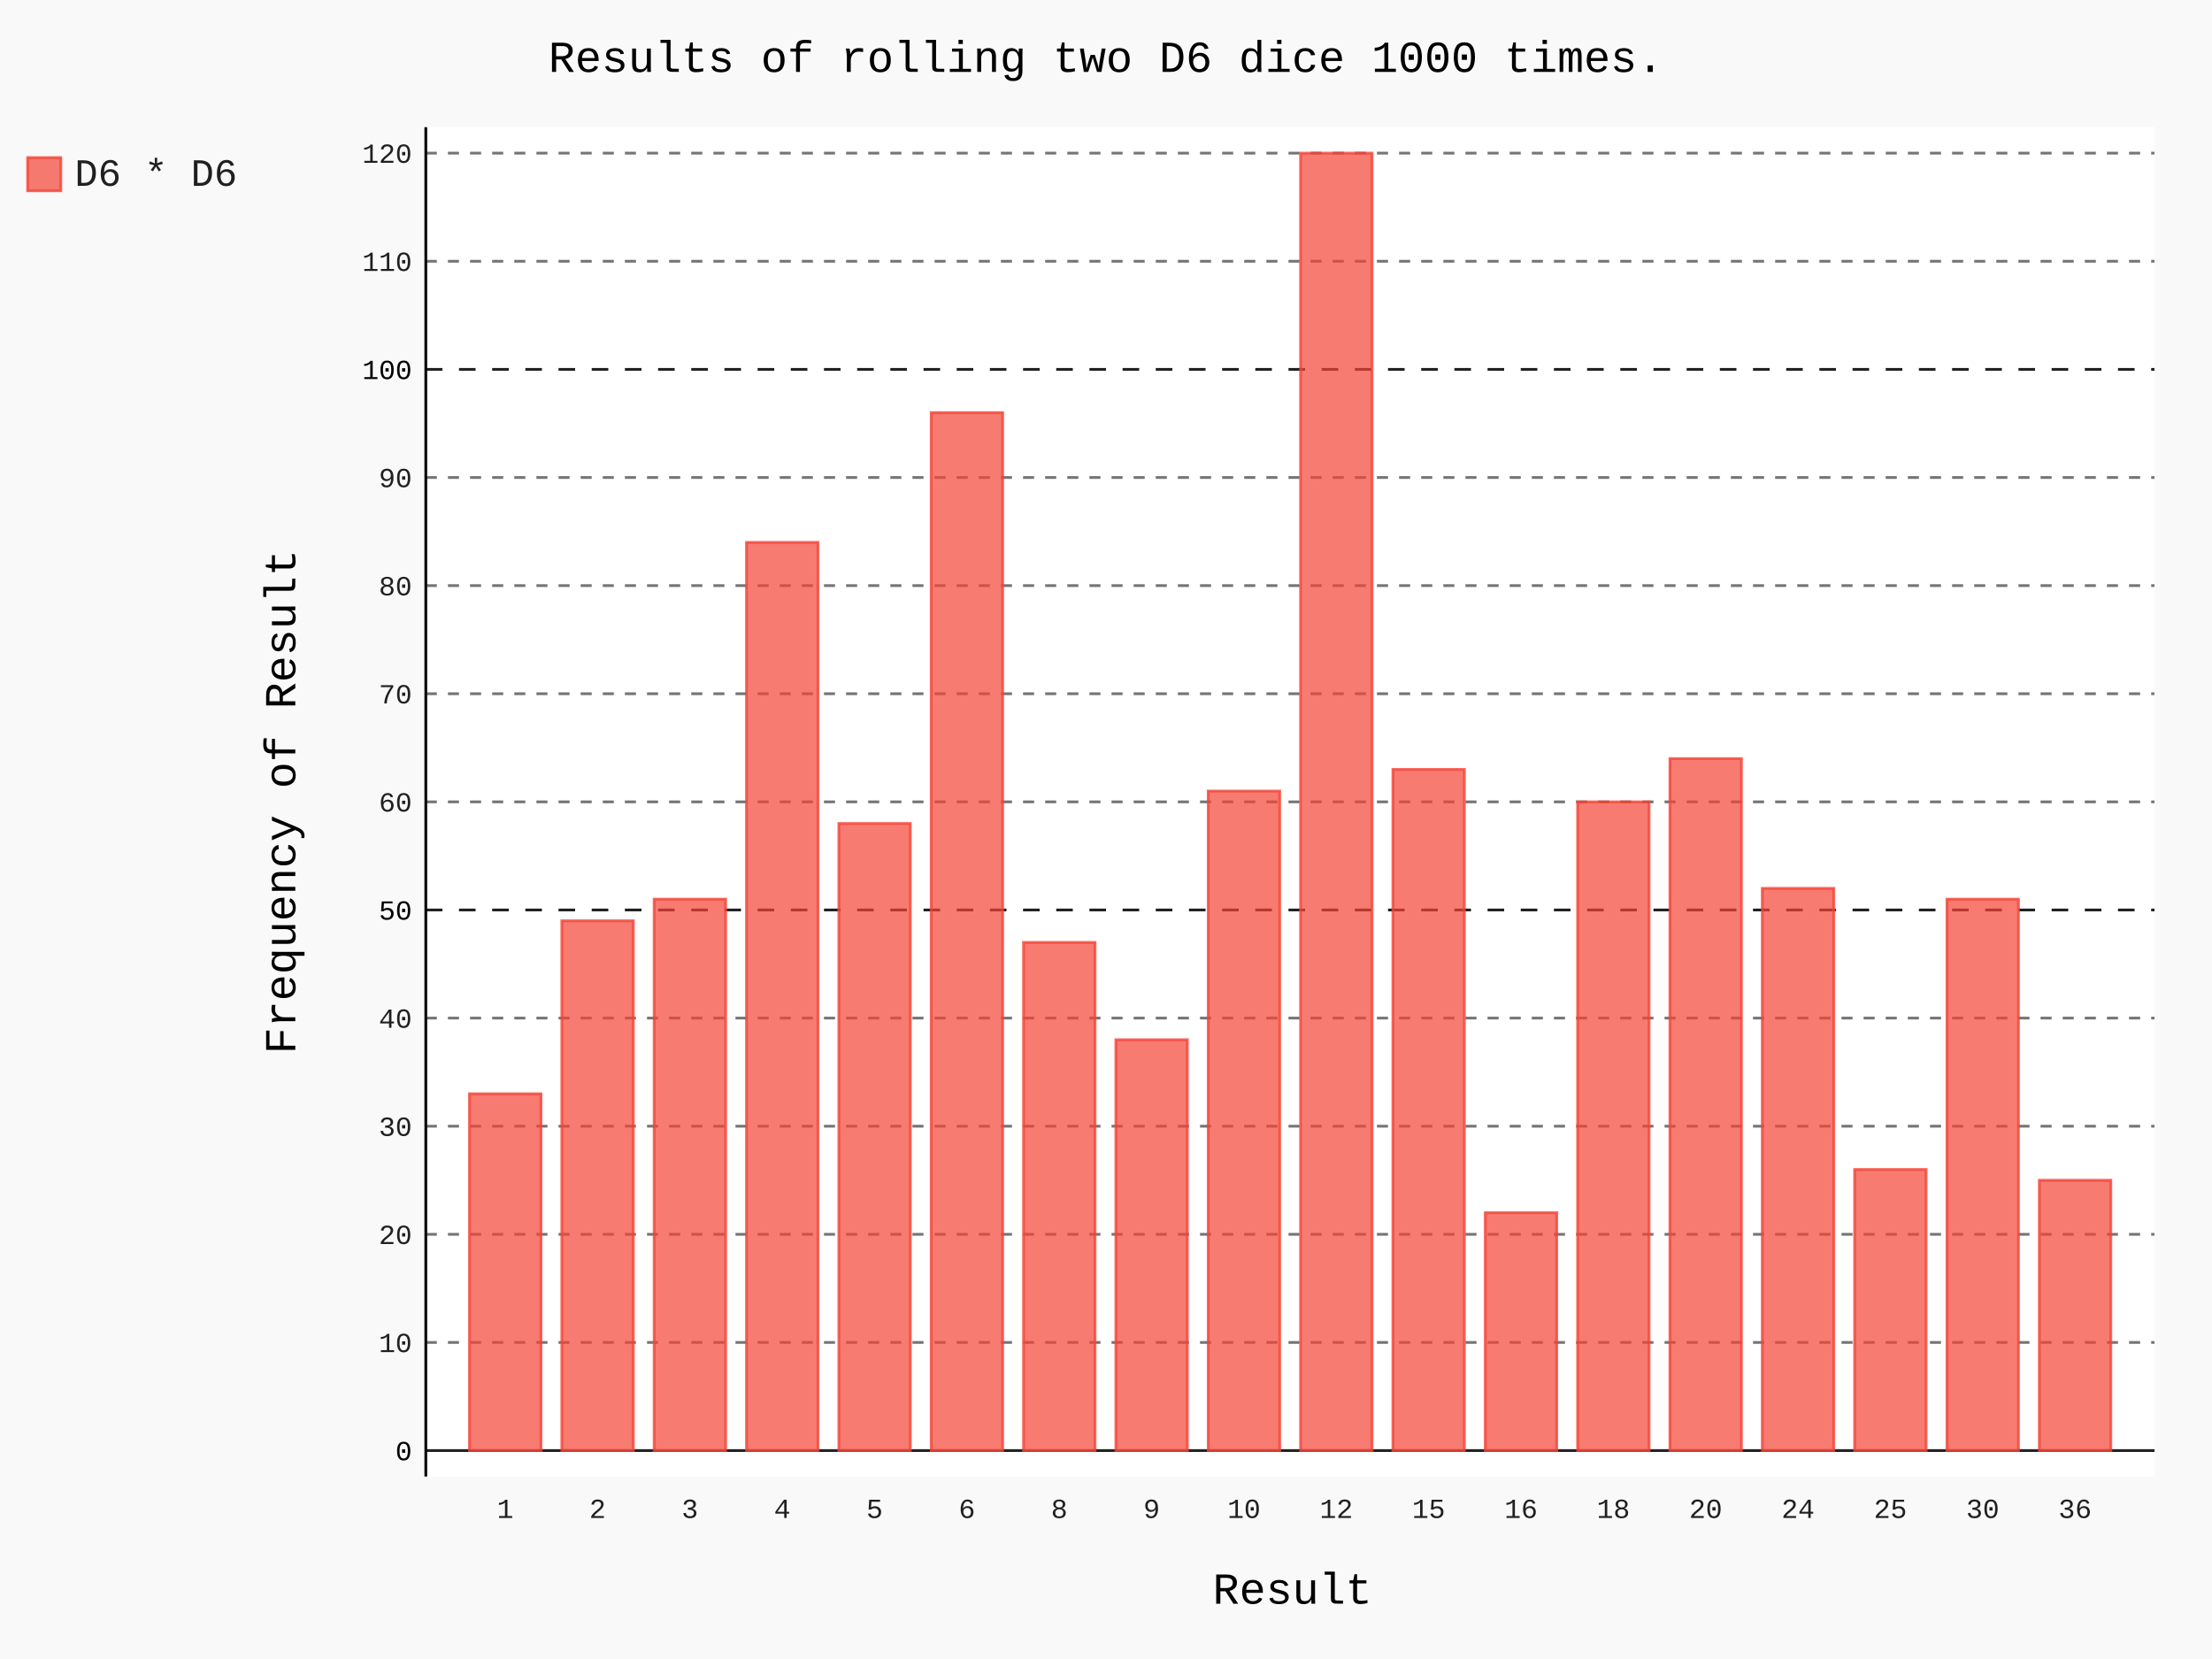
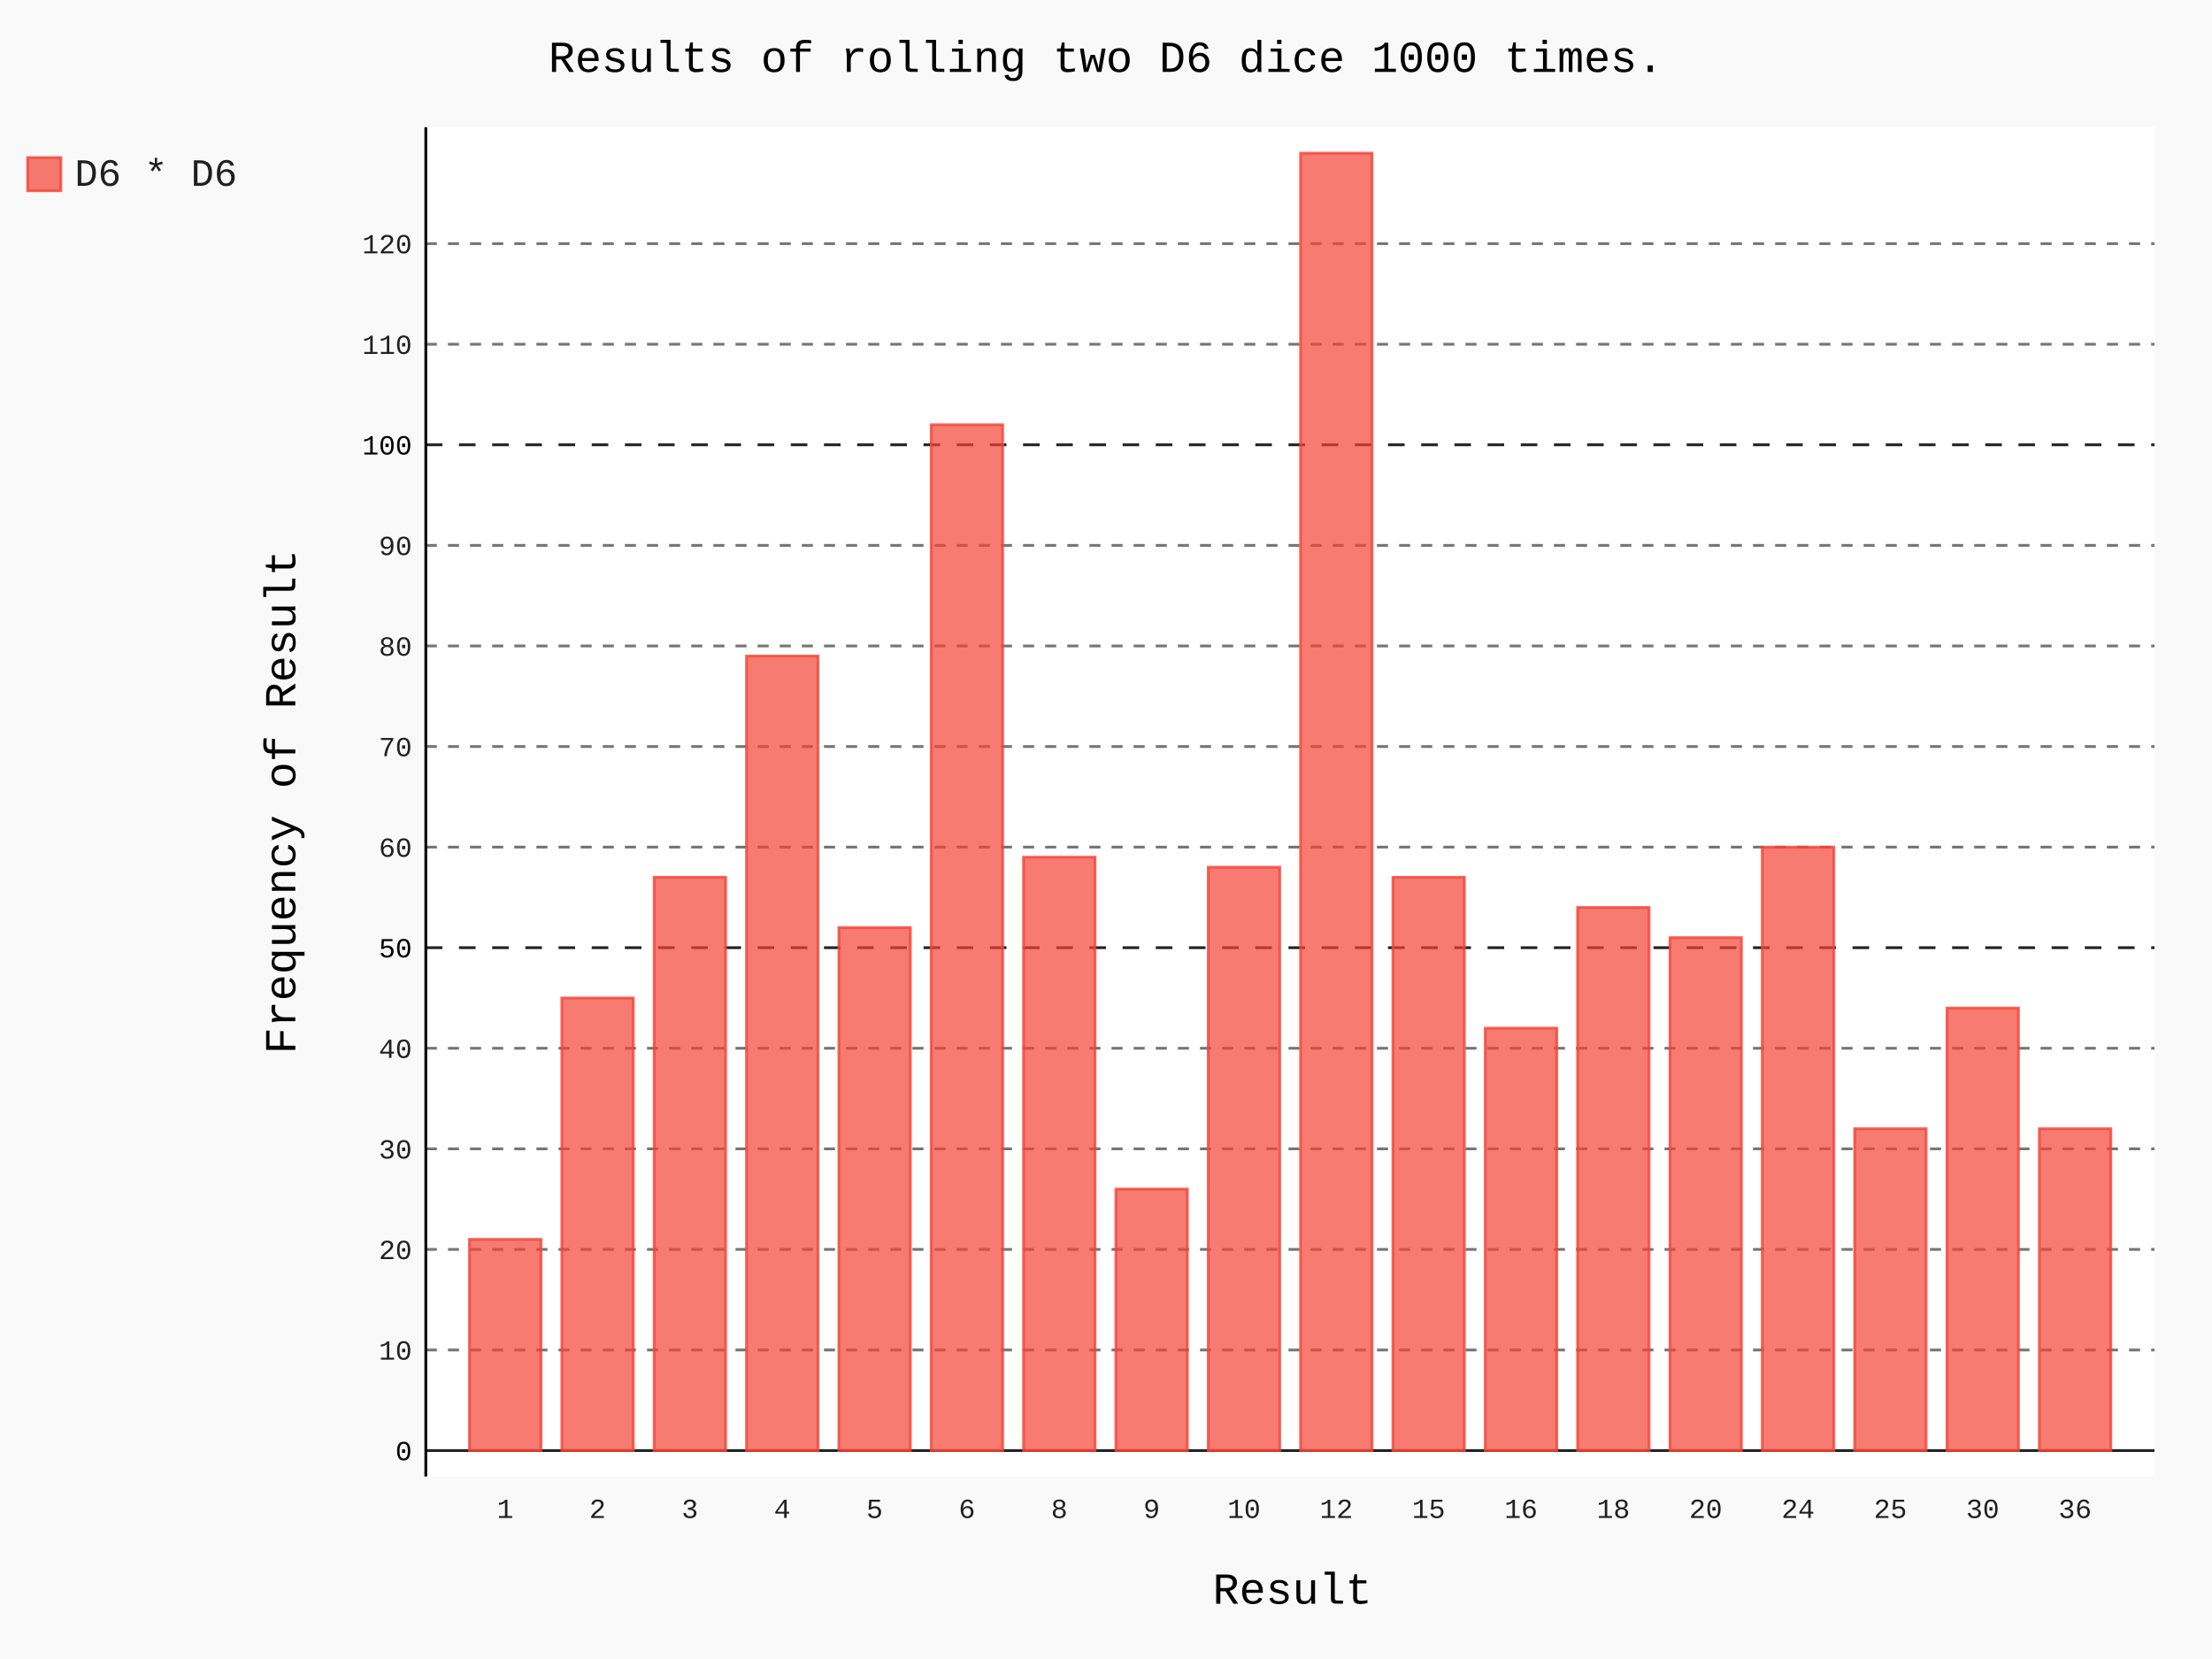
- <svg xmlns="http://www.w3.org/2000/svg" id="chart-d57dfdd0-cf84-4d4b-918c-a7904f6a35f4" class="pygal-chart" viewBox="0 0 800 600">
+ <svg xmlns="http://www.w3.org/2000/svg" id="chart-9143b720-de2f-4d08-8a06-2d2e84fb0183" class="pygal-chart" viewBox="0 0 800 600">
  <defs>
-     <style type="text/css">#chart-d57dfdd0-cf84-4d4b-918c-a7904f6a35f4{-webkit-user-select:none;-webkit-font-smoothing:antialiased;font-family:Consolas,"Liberation Mono",Menlo,Courier,monospace}#chart-d57dfdd0-cf84-4d4b-918c-a7904f6a35f4 .title{font-family:Consolas,"Liberation Mono",Menlo,Courier,monospace;font-size:16px}#chart-d57dfdd0-cf84-4d4b-918c-a7904f6a35f4 .legends .legend text{font-family:Consolas,"Liberation Mono",Menlo,Courier,monospace;font-size:14px}#chart-d57dfdd0-cf84-4d4b-918c-a7904f6a35f4 .axis text{font-family:Consolas,"Liberation Mono",Menlo,Courier,monospace;font-size:10px}#chart-d57dfdd0-cf84-4d4b-918c-a7904f6a35f4 .axis text.major{font-family:Consolas,"Liberation Mono",Menlo,Courier,monospace;font-size:10px}#chart-d57dfdd0-cf84-4d4b-918c-a7904f6a35f4 .text-overlay text.value{font-family:Consolas,"Liberation Mono",Menlo,Courier,monospace;font-size:16px}#chart-d57dfdd0-cf84-4d4b-918c-a7904f6a35f4 .text-overlay text.label{font-family:Consolas,"Liberation Mono",Menlo,Courier,monospace;font-size:10px}#chart-d57dfdd0-cf84-4d4b-918c-a7904f6a35f4 .tooltip{font-family:Consolas,"Liberation Mono",Menlo,Courier,monospace;font-size:14px}#chart-d57dfdd0-cf84-4d4b-918c-a7904f6a35f4 text.no_data{font-family:Consolas,"Liberation Mono",Menlo,Courier,monospace;font-size:64px}
- #chart-d57dfdd0-cf84-4d4b-918c-a7904f6a35f4{background-color:rgba(249,249,249,1)}#chart-d57dfdd0-cf84-4d4b-918c-a7904f6a35f4 path,#chart-d57dfdd0-cf84-4d4b-918c-a7904f6a35f4 line,#chart-d57dfdd0-cf84-4d4b-918c-a7904f6a35f4 rect,#chart-d57dfdd0-cf84-4d4b-918c-a7904f6a35f4 circle{-webkit-transition:150ms;-moz-transition:150ms;transition:150ms}#chart-d57dfdd0-cf84-4d4b-918c-a7904f6a35f4 .graph &gt; .background{fill:rgba(249,249,249,1)}#chart-d57dfdd0-cf84-4d4b-918c-a7904f6a35f4 .plot &gt; .background{fill:rgba(255,255,255,1)}#chart-d57dfdd0-cf84-4d4b-918c-a7904f6a35f4 .graph{fill:rgba(0,0,0,.87)}#chart-d57dfdd0-cf84-4d4b-918c-a7904f6a35f4 text.no_data{fill:rgba(0,0,0,1)}#chart-d57dfdd0-cf84-4d4b-918c-a7904f6a35f4 .title{fill:rgba(0,0,0,1)}#chart-d57dfdd0-cf84-4d4b-918c-a7904f6a35f4 .legends .legend text{fill:rgba(0,0,0,.87)}#chart-d57dfdd0-cf84-4d4b-918c-a7904f6a35f4 .legends .legend:hover text{fill:rgba(0,0,0,1)}#chart-d57dfdd0-cf84-4d4b-918c-a7904f6a35f4 .axis .line{stroke:rgba(0,0,0,1)}#chart-d57dfdd0-cf84-4d4b-918c-a7904f6a35f4 .axis .guide.line{stroke:rgba(0,0,0,.54)}#chart-d57dfdd0-cf84-4d4b-918c-a7904f6a35f4 .axis .major.line{stroke:rgba(0,0,0,.87)}#chart-d57dfdd0-cf84-4d4b-918c-a7904f6a35f4 .axis text.major{fill:rgba(0,0,0,1)}#chart-d57dfdd0-cf84-4d4b-918c-a7904f6a35f4 .axis.y .guides:hover .guide.line,#chart-d57dfdd0-cf84-4d4b-918c-a7904f6a35f4 .line-graph .axis.x .guides:hover .guide.line,#chart-d57dfdd0-cf84-4d4b-918c-a7904f6a35f4 .stackedline-graph .axis.x .guides:hover .guide.line,#chart-d57dfdd0-cf84-4d4b-918c-a7904f6a35f4 .xy-graph .axis.x .guides:hover .guide.line{stroke:rgba(0,0,0,1)}#chart-d57dfdd0-cf84-4d4b-918c-a7904f6a35f4 .axis .guides:hover text{fill:rgba(0,0,0,1)}#chart-d57dfdd0-cf84-4d4b-918c-a7904f6a35f4 .reactive{fill-opacity:.7;stroke-opacity:.8}#chart-d57dfdd0-cf84-4d4b-918c-a7904f6a35f4 .ci{stroke:rgba(0,0,0,.87)}#chart-d57dfdd0-cf84-4d4b-918c-a7904f6a35f4 .reactive.active,#chart-d57dfdd0-cf84-4d4b-918c-a7904f6a35f4 .active .reactive{fill-opacity:.8;stroke-opacity:.9;stroke-width:4}#chart-d57dfdd0-cf84-4d4b-918c-a7904f6a35f4 .ci .reactive.active{stroke-width:1.5}#chart-d57dfdd0-cf84-4d4b-918c-a7904f6a35f4 .series text{fill:rgba(0,0,0,1)}#chart-d57dfdd0-cf84-4d4b-918c-a7904f6a35f4 .tooltip rect{fill:rgba(255,255,255,1);stroke:rgba(0,0,0,1);-webkit-transition:opacity 150ms;-moz-transition:opacity 150ms;transition:opacity 150ms}#chart-d57dfdd0-cf84-4d4b-918c-a7904f6a35f4 .tooltip .label{fill:rgba(0,0,0,.87)}#chart-d57dfdd0-cf84-4d4b-918c-a7904f6a35f4 .tooltip .label{fill:rgba(0,0,0,.87)}#chart-d57dfdd0-cf84-4d4b-918c-a7904f6a35f4 .tooltip .legend{font-size:.8em;fill:rgba(0,0,0,.54)}#chart-d57dfdd0-cf84-4d4b-918c-a7904f6a35f4 .tooltip .x_label{font-size:.6em;fill:rgba(0,0,0,1)}#chart-d57dfdd0-cf84-4d4b-918c-a7904f6a35f4 .tooltip .xlink{font-size:.5em;text-decoration:underline}#chart-d57dfdd0-cf84-4d4b-918c-a7904f6a35f4 .tooltip .value{font-size:1.5em}#chart-d57dfdd0-cf84-4d4b-918c-a7904f6a35f4 .bound{font-size:.5em}#chart-d57dfdd0-cf84-4d4b-918c-a7904f6a35f4 .max-value{font-size:.75em;fill:rgba(0,0,0,.54)}#chart-d57dfdd0-cf84-4d4b-918c-a7904f6a35f4 .map-element{fill:rgba(255,255,255,1);stroke:rgba(0,0,0,.54) !important}#chart-d57dfdd0-cf84-4d4b-918c-a7904f6a35f4 .map-element .reactive{fill-opacity:inherit;stroke-opacity:inherit}#chart-d57dfdd0-cf84-4d4b-918c-a7904f6a35f4 .color-0,#chart-d57dfdd0-cf84-4d4b-918c-a7904f6a35f4 .color-0 a:visited{stroke:#F44336;fill:#F44336}#chart-d57dfdd0-cf84-4d4b-918c-a7904f6a35f4 .text-overlay .color-0 text{fill:black}
- #chart-d57dfdd0-cf84-4d4b-918c-a7904f6a35f4 text.no_data{text-anchor:middle}#chart-d57dfdd0-cf84-4d4b-918c-a7904f6a35f4 .guide.line{fill:none}#chart-d57dfdd0-cf84-4d4b-918c-a7904f6a35f4 .centered{text-anchor:middle}#chart-d57dfdd0-cf84-4d4b-918c-a7904f6a35f4 .title{text-anchor:middle}#chart-d57dfdd0-cf84-4d4b-918c-a7904f6a35f4 .legends .legend text{fill-opacity:1}#chart-d57dfdd0-cf84-4d4b-918c-a7904f6a35f4 .axis.x text{text-anchor:middle}#chart-d57dfdd0-cf84-4d4b-918c-a7904f6a35f4 .axis.x:not(.web) text[transform]{text-anchor:start}#chart-d57dfdd0-cf84-4d4b-918c-a7904f6a35f4 .axis.x:not(.web) text[transform].backwards{text-anchor:end}#chart-d57dfdd0-cf84-4d4b-918c-a7904f6a35f4 .axis.y text{text-anchor:end}#chart-d57dfdd0-cf84-4d4b-918c-a7904f6a35f4 .axis.y text[transform].backwards{text-anchor:start}#chart-d57dfdd0-cf84-4d4b-918c-a7904f6a35f4 .axis.y2 text{text-anchor:start}#chart-d57dfdd0-cf84-4d4b-918c-a7904f6a35f4 .axis.y2 text[transform].backwards{text-anchor:end}#chart-d57dfdd0-cf84-4d4b-918c-a7904f6a35f4 .axis .guide.line{stroke-dasharray:4,4}#chart-d57dfdd0-cf84-4d4b-918c-a7904f6a35f4 .axis .major.guide.line{stroke-dasharray:6,6}#chart-d57dfdd0-cf84-4d4b-918c-a7904f6a35f4 .horizontal .axis.y .guide.line,#chart-d57dfdd0-cf84-4d4b-918c-a7904f6a35f4 .horizontal .axis.y2 .guide.line,#chart-d57dfdd0-cf84-4d4b-918c-a7904f6a35f4 .vertical .axis.x .guide.line{opacity:0}#chart-d57dfdd0-cf84-4d4b-918c-a7904f6a35f4 .horizontal .axis.always_show .guide.line,#chart-d57dfdd0-cf84-4d4b-918c-a7904f6a35f4 .vertical .axis.always_show .guide.line{opacity:1 !important}#chart-d57dfdd0-cf84-4d4b-918c-a7904f6a35f4 .axis.y .guides:hover .guide.line,#chart-d57dfdd0-cf84-4d4b-918c-a7904f6a35f4 .axis.y2 .guides:hover .guide.line,#chart-d57dfdd0-cf84-4d4b-918c-a7904f6a35f4 .axis.x .guides:hover .guide.line{opacity:1}#chart-d57dfdd0-cf84-4d4b-918c-a7904f6a35f4 .axis .guides:hover text{opacity:1}#chart-d57dfdd0-cf84-4d4b-918c-a7904f6a35f4 .nofill{fill:none}#chart-d57dfdd0-cf84-4d4b-918c-a7904f6a35f4 .subtle-fill{fill-opacity:.2}#chart-d57dfdd0-cf84-4d4b-918c-a7904f6a35f4 .dot{stroke-width:1px;fill-opacity:1}#chart-d57dfdd0-cf84-4d4b-918c-a7904f6a35f4 .dot.active{stroke-width:5px}#chart-d57dfdd0-cf84-4d4b-918c-a7904f6a35f4 .dot.negative{fill:transparent}#chart-d57dfdd0-cf84-4d4b-918c-a7904f6a35f4 text,#chart-d57dfdd0-cf84-4d4b-918c-a7904f6a35f4 tspan{stroke:none !important}#chart-d57dfdd0-cf84-4d4b-918c-a7904f6a35f4 .series text.active{opacity:1}#chart-d57dfdd0-cf84-4d4b-918c-a7904f6a35f4 .tooltip rect{fill-opacity:.95;stroke-width:.5}#chart-d57dfdd0-cf84-4d4b-918c-a7904f6a35f4 .tooltip text{fill-opacity:1}#chart-d57dfdd0-cf84-4d4b-918c-a7904f6a35f4 .showable{visibility:hidden}#chart-d57dfdd0-cf84-4d4b-918c-a7904f6a35f4 .showable.shown{visibility:visible}#chart-d57dfdd0-cf84-4d4b-918c-a7904f6a35f4 .gauge-background{fill:rgba(229,229,229,1);stroke:none}#chart-d57dfdd0-cf84-4d4b-918c-a7904f6a35f4 .bg-lines{stroke:rgba(249,249,249,1);stroke-width:2px}</style>
+     <style type="text/css">#chart-9143b720-de2f-4d08-8a06-2d2e84fb0183{-webkit-user-select:none;-webkit-font-smoothing:antialiased;font-family:Consolas,"Liberation Mono",Menlo,Courier,monospace}#chart-9143b720-de2f-4d08-8a06-2d2e84fb0183 .title{font-family:Consolas,"Liberation Mono",Menlo,Courier,monospace;font-size:16px}#chart-9143b720-de2f-4d08-8a06-2d2e84fb0183 .legends .legend text{font-family:Consolas,"Liberation Mono",Menlo,Courier,monospace;font-size:14px}#chart-9143b720-de2f-4d08-8a06-2d2e84fb0183 .axis text{font-family:Consolas,"Liberation Mono",Menlo,Courier,monospace;font-size:10px}#chart-9143b720-de2f-4d08-8a06-2d2e84fb0183 .axis text.major{font-family:Consolas,"Liberation Mono",Menlo,Courier,monospace;font-size:10px}#chart-9143b720-de2f-4d08-8a06-2d2e84fb0183 .text-overlay text.value{font-family:Consolas,"Liberation Mono",Menlo,Courier,monospace;font-size:16px}#chart-9143b720-de2f-4d08-8a06-2d2e84fb0183 .text-overlay text.label{font-family:Consolas,"Liberation Mono",Menlo,Courier,monospace;font-size:10px}#chart-9143b720-de2f-4d08-8a06-2d2e84fb0183 .tooltip{font-family:Consolas,"Liberation Mono",Menlo,Courier,monospace;font-size:14px}#chart-9143b720-de2f-4d08-8a06-2d2e84fb0183 text.no_data{font-family:Consolas,"Liberation Mono",Menlo,Courier,monospace;font-size:64px}
+ #chart-9143b720-de2f-4d08-8a06-2d2e84fb0183{background-color:rgba(249,249,249,1)}#chart-9143b720-de2f-4d08-8a06-2d2e84fb0183 path,#chart-9143b720-de2f-4d08-8a06-2d2e84fb0183 line,#chart-9143b720-de2f-4d08-8a06-2d2e84fb0183 rect,#chart-9143b720-de2f-4d08-8a06-2d2e84fb0183 circle{-webkit-transition:150ms;-moz-transition:150ms;transition:150ms}#chart-9143b720-de2f-4d08-8a06-2d2e84fb0183 .graph &gt; .background{fill:rgba(249,249,249,1)}#chart-9143b720-de2f-4d08-8a06-2d2e84fb0183 .plot &gt; .background{fill:rgba(255,255,255,1)}#chart-9143b720-de2f-4d08-8a06-2d2e84fb0183 .graph{fill:rgba(0,0,0,.87)}#chart-9143b720-de2f-4d08-8a06-2d2e84fb0183 text.no_data{fill:rgba(0,0,0,1)}#chart-9143b720-de2f-4d08-8a06-2d2e84fb0183 .title{fill:rgba(0,0,0,1)}#chart-9143b720-de2f-4d08-8a06-2d2e84fb0183 .legends .legend text{fill:rgba(0,0,0,.87)}#chart-9143b720-de2f-4d08-8a06-2d2e84fb0183 .legends .legend:hover text{fill:rgba(0,0,0,1)}#chart-9143b720-de2f-4d08-8a06-2d2e84fb0183 .axis .line{stroke:rgba(0,0,0,1)}#chart-9143b720-de2f-4d08-8a06-2d2e84fb0183 .axis .guide.line{stroke:rgba(0,0,0,.54)}#chart-9143b720-de2f-4d08-8a06-2d2e84fb0183 .axis .major.line{stroke:rgba(0,0,0,.87)}#chart-9143b720-de2f-4d08-8a06-2d2e84fb0183 .axis text.major{fill:rgba(0,0,0,1)}#chart-9143b720-de2f-4d08-8a06-2d2e84fb0183 .axis.y .guides:hover .guide.line,#chart-9143b720-de2f-4d08-8a06-2d2e84fb0183 .line-graph .axis.x .guides:hover .guide.line,#chart-9143b720-de2f-4d08-8a06-2d2e84fb0183 .stackedline-graph .axis.x .guides:hover .guide.line,#chart-9143b720-de2f-4d08-8a06-2d2e84fb0183 .xy-graph .axis.x .guides:hover .guide.line{stroke:rgba(0,0,0,1)}#chart-9143b720-de2f-4d08-8a06-2d2e84fb0183 .axis .guides:hover text{fill:rgba(0,0,0,1)}#chart-9143b720-de2f-4d08-8a06-2d2e84fb0183 .reactive{fill-opacity:.7;stroke-opacity:.8}#chart-9143b720-de2f-4d08-8a06-2d2e84fb0183 .ci{stroke:rgba(0,0,0,.87)}#chart-9143b720-de2f-4d08-8a06-2d2e84fb0183 .reactive.active,#chart-9143b720-de2f-4d08-8a06-2d2e84fb0183 .active .reactive{fill-opacity:.8;stroke-opacity:.9;stroke-width:4}#chart-9143b720-de2f-4d08-8a06-2d2e84fb0183 .ci .reactive.active{stroke-width:1.5}#chart-9143b720-de2f-4d08-8a06-2d2e84fb0183 .series text{fill:rgba(0,0,0,1)}#chart-9143b720-de2f-4d08-8a06-2d2e84fb0183 .tooltip rect{fill:rgba(255,255,255,1);stroke:rgba(0,0,0,1);-webkit-transition:opacity 150ms;-moz-transition:opacity 150ms;transition:opacity 150ms}#chart-9143b720-de2f-4d08-8a06-2d2e84fb0183 .tooltip .label{fill:rgba(0,0,0,.87)}#chart-9143b720-de2f-4d08-8a06-2d2e84fb0183 .tooltip .label{fill:rgba(0,0,0,.87)}#chart-9143b720-de2f-4d08-8a06-2d2e84fb0183 .tooltip .legend{font-size:.8em;fill:rgba(0,0,0,.54)}#chart-9143b720-de2f-4d08-8a06-2d2e84fb0183 .tooltip .x_label{font-size:.6em;fill:rgba(0,0,0,1)}#chart-9143b720-de2f-4d08-8a06-2d2e84fb0183 .tooltip .xlink{font-size:.5em;text-decoration:underline}#chart-9143b720-de2f-4d08-8a06-2d2e84fb0183 .tooltip .value{font-size:1.5em}#chart-9143b720-de2f-4d08-8a06-2d2e84fb0183 .bound{font-size:.5em}#chart-9143b720-de2f-4d08-8a06-2d2e84fb0183 .max-value{font-size:.75em;fill:rgba(0,0,0,.54)}#chart-9143b720-de2f-4d08-8a06-2d2e84fb0183 .map-element{fill:rgba(255,255,255,1);stroke:rgba(0,0,0,.54) !important}#chart-9143b720-de2f-4d08-8a06-2d2e84fb0183 .map-element .reactive{fill-opacity:inherit;stroke-opacity:inherit}#chart-9143b720-de2f-4d08-8a06-2d2e84fb0183 .color-0,#chart-9143b720-de2f-4d08-8a06-2d2e84fb0183 .color-0 a:visited{stroke:#F44336;fill:#F44336}#chart-9143b720-de2f-4d08-8a06-2d2e84fb0183 .text-overlay .color-0 text{fill:black}
+ #chart-9143b720-de2f-4d08-8a06-2d2e84fb0183 text.no_data{text-anchor:middle}#chart-9143b720-de2f-4d08-8a06-2d2e84fb0183 .guide.line{fill:none}#chart-9143b720-de2f-4d08-8a06-2d2e84fb0183 .centered{text-anchor:middle}#chart-9143b720-de2f-4d08-8a06-2d2e84fb0183 .title{text-anchor:middle}#chart-9143b720-de2f-4d08-8a06-2d2e84fb0183 .legends .legend text{fill-opacity:1}#chart-9143b720-de2f-4d08-8a06-2d2e84fb0183 .axis.x text{text-anchor:middle}#chart-9143b720-de2f-4d08-8a06-2d2e84fb0183 .axis.x:not(.web) text[transform]{text-anchor:start}#chart-9143b720-de2f-4d08-8a06-2d2e84fb0183 .axis.x:not(.web) text[transform].backwards{text-anchor:end}#chart-9143b720-de2f-4d08-8a06-2d2e84fb0183 .axis.y text{text-anchor:end}#chart-9143b720-de2f-4d08-8a06-2d2e84fb0183 .axis.y text[transform].backwards{text-anchor:start}#chart-9143b720-de2f-4d08-8a06-2d2e84fb0183 .axis.y2 text{text-anchor:start}#chart-9143b720-de2f-4d08-8a06-2d2e84fb0183 .axis.y2 text[transform].backwards{text-anchor:end}#chart-9143b720-de2f-4d08-8a06-2d2e84fb0183 .axis .guide.line{stroke-dasharray:4,4}#chart-9143b720-de2f-4d08-8a06-2d2e84fb0183 .axis .major.guide.line{stroke-dasharray:6,6}#chart-9143b720-de2f-4d08-8a06-2d2e84fb0183 .horizontal .axis.y .guide.line,#chart-9143b720-de2f-4d08-8a06-2d2e84fb0183 .horizontal .axis.y2 .guide.line,#chart-9143b720-de2f-4d08-8a06-2d2e84fb0183 .vertical .axis.x .guide.line{opacity:0}#chart-9143b720-de2f-4d08-8a06-2d2e84fb0183 .horizontal .axis.always_show .guide.line,#chart-9143b720-de2f-4d08-8a06-2d2e84fb0183 .vertical .axis.always_show .guide.line{opacity:1 !important}#chart-9143b720-de2f-4d08-8a06-2d2e84fb0183 .axis.y .guides:hover .guide.line,#chart-9143b720-de2f-4d08-8a06-2d2e84fb0183 .axis.y2 .guides:hover .guide.line,#chart-9143b720-de2f-4d08-8a06-2d2e84fb0183 .axis.x .guides:hover .guide.line{opacity:1}#chart-9143b720-de2f-4d08-8a06-2d2e84fb0183 .axis .guides:hover text{opacity:1}#chart-9143b720-de2f-4d08-8a06-2d2e84fb0183 .nofill{fill:none}#chart-9143b720-de2f-4d08-8a06-2d2e84fb0183 .subtle-fill{fill-opacity:.2}#chart-9143b720-de2f-4d08-8a06-2d2e84fb0183 .dot{stroke-width:1px;fill-opacity:1}#chart-9143b720-de2f-4d08-8a06-2d2e84fb0183 .dot.active{stroke-width:5px}#chart-9143b720-de2f-4d08-8a06-2d2e84fb0183 .dot.negative{fill:transparent}#chart-9143b720-de2f-4d08-8a06-2d2e84fb0183 text,#chart-9143b720-de2f-4d08-8a06-2d2e84fb0183 tspan{stroke:none !important}#chart-9143b720-de2f-4d08-8a06-2d2e84fb0183 .series text.active{opacity:1}#chart-9143b720-de2f-4d08-8a06-2d2e84fb0183 .tooltip rect{fill-opacity:.95;stroke-width:.5}#chart-9143b720-de2f-4d08-8a06-2d2e84fb0183 .tooltip text{fill-opacity:1}#chart-9143b720-de2f-4d08-8a06-2d2e84fb0183 .showable{visibility:hidden}#chart-9143b720-de2f-4d08-8a06-2d2e84fb0183 .showable.shown{visibility:visible}#chart-9143b720-de2f-4d08-8a06-2d2e84fb0183 .gauge-background{fill:rgba(229,229,229,1);stroke:none}#chart-9143b720-de2f-4d08-8a06-2d2e84fb0183 .bg-lines{stroke:rgba(249,249,249,1);stroke-width:2px}</style>
  </defs>
  <g class="graph bar-graph vertical">
    <rect x="0" y="0" width="800" height="600" class="background" />
    <g transform="translate(154, 46)" class="plot">
      <rect x="0" y="0" width="625.2" height="488" class="background" />
      <g class="axis y always_show">
        <g class="guides">
          <path d="M0 478.615 h625.2" class="axis major line" />
          <text x="-5" y="482.115" class="major">0</text>
        </g>
        <g class="guides">
-           <path d="M0 439.513 h625.2" class="guide line" />
-           <text x="-5" y="443.013" class="">10</text>
-         </g>
-         <g class="guides">
-           <path d="M0 400.41 h625.2" class="guide line" />
-           <text x="-5" y="403.91" class="">20</text>
-         </g>
-         <g class="guides">
-           <path d="M0 361.308 h625.2" class="guide line" />
-           <text x="-5" y="364.808" class="">30</text>
-         </g>
-         <g class="guides">
-           <path d="M0 322.205 h625.2" class="guide line" />
-           <text x="-5" y="325.705" class="">40</text>
-         </g>
-         <g class="guides">
-           <path d="M0 283.103 h625.2" class="major guide line" />
-           <text x="-5" y="286.603" class="major">50</text>
-         </g>
-         <g class="guides">
-           <path d="M0 244 h625.2" class="guide line" />
-           <text x="-5" y="247.5" class="">60</text>
-         </g>
-         <g class="guides">
-           <path d="M0 204.897 h625.2" class="guide line" />
-           <text x="-5" y="208.397" class="">70</text>
-         </g>
-         <g class="guides">
-           <path d="M0 165.795 h625.2" class="guide line" />
-           <text x="-5" y="169.295" class="">80</text>
-         </g>
-         <g class="guides">
-           <path d="M0 126.692 h625.2" class="guide line" />
-           <text x="-5" y="130.192" class="">90</text>
-         </g>
-         <g class="guides">
-           <path d="M0 87.59 h625.2" class="major guide line" />
-           <text x="-5" y="91.09" class="major">100</text>
-         </g>
-         <g class="guides">
-           <path d="M0 48.487 h625.2" class="guide line" />
-           <text x="-5" y="51.987" class="">110</text>
-         </g>
-         <g class="guides">
-           <path d="M0 9.385 h625.2" class="guide line" />
-           <text x="-5" y="12.885" class="">120</text>
+           <path d="M0 442.241 h625.2" class="guide line" />
+           <text x="-5" y="445.741" class="">10</text>
+         </g>
+         <g class="guides">
+           <path d="M0 405.866 h625.2" class="guide line" />
+           <text x="-5" y="409.366" class="">20</text>
+         </g>
+         <g class="guides">
+           <path d="M0 369.492 h625.2" class="guide line" />
+           <text x="-5" y="372.992" class="">30</text>
+         </g>
+         <g class="guides">
+           <path d="M0 333.117 h625.2" class="guide line" />
+           <text x="-5" y="336.617" class="">40</text>
+         </g>
+         <g class="guides">
+           <path d="M0 296.743 h625.2" class="major guide line" />
+           <text x="-5" y="300.243" class="major">50</text>
+         </g>
+         <g class="guides">
+           <path d="M0 260.369 h625.2" class="guide line" />
+           <text x="-5" y="263.869" class="">60</text>
+         </g>
+         <g class="guides">
+           <path d="M0 223.994 h625.2" class="guide line" />
+           <text x="-5" y="227.494" class="">70</text>
+         </g>
+         <g class="guides">
+           <path d="M0 187.62 h625.2" class="guide line" />
+           <text x="-5" y="191.12" class="">80</text>
+         </g>
+         <g class="guides">
+           <path d="M0 151.245 h625.2" class="guide line" />
+           <text x="-5" y="154.745" class="">90</text>
+         </g>
+         <g class="guides">
+           <path d="M0 114.871 h625.2" class="major guide line" />
+           <text x="-5" y="118.371" class="major">100</text>
+         </g>
+         <g class="guides">
+           <path d="M0 78.496 h625.2" class="guide line" />
+           <text x="-5" y="81.996" class="">110</text>
+         </g>
+         <g class="guides">
+           <path d="M0 42.122 h625.2" class="guide line" />
+           <text x="-5" y="45.622" class="">120</text>
        </g>
      </g>
      <g class="axis x">
        <path d="M0 0 v488" class="line" />
        <g class="guides">
          <path d="M28.722 0 v488" class="guide line" />
          <text x="28.722" y="503.0" class="">1</text>
        </g>
        <g class="guides">
          <path d="M62.119 0 v488" class="guide line" />
          <text x="62.119" y="503.0" class="">2</text>
        </g>
        <g class="guides">
          <path d="M95.517 0 v488" class="guide line" />
          <text x="95.517" y="503.0" class="">3</text>
        </g>
        <g class="guides">
          <path d="M128.914 0 v488" class="guide line" />
          <text x="128.914" y="503.0" class="">4</text>
        </g>
        <g class="guides">
          <path d="M162.312 0 v488" class="guide line" />
          <text x="162.312" y="503.0" class="">5</text>
        </g>
        <g class="guides">
          <path d="M195.709 0 v488" class="guide line" />
          <text x="195.709" y="503.0" class="">6</text>
        </g>
        <g class="guides">
          <path d="M229.106 0 v488" class="guide line" />
          <text x="229.106" y="503.0" class="">8</text>
        </g>
        <g class="guides">
          <path d="M262.504 0 v488" class="guide line" />
          <text x="262.504" y="503.0" class="">9</text>
        </g>
        <g class="guides">
          <path d="M295.901 0 v488" class="guide line" />
          <text x="295.901" y="503.0" class="">10</text>
        </g>
        <g class="guides">
          <path d="M329.299 0 v488" class="guide line" />
          <text x="329.299" y="503.0" class="">12</text>
        </g>
        <g class="guides">
          <path d="M362.696 0 v488" class="guide line" />
          <text x="362.696" y="503.0" class="">15</text>
        </g>
        <g class="guides">
          <path d="M396.094 0 v488" class="guide line" />
          <text x="396.094" y="503.0" class="">16</text>
        </g>
        <g class="guides">
          <path d="M429.491 0 v488" class="guide line" />
          <text x="429.491" y="503.0" class="">18</text>
        </g>
        <g class="guides">
          <path d="M462.888 0 v488" class="guide line" />
          <text x="462.888" y="503.0" class="">20</text>
        </g>
        <g class="guides">
          <path d="M496.286 0 v488" class="guide line" />
          <text x="496.286" y="503.0" class="">24</text>
        </g>
        <g class="guides">
          <path d="M529.683 0 v488" class="guide line" />
          <text x="529.683" y="503.0" class="">25</text>
        </g>
        <g class="guides">
          <path d="M563.081 0 v488" class="guide line" />
          <text x="563.081" y="503.0" class="">30</text>
        </g>
        <g class="guides">
          <path d="M596.478 0 v488" class="guide line" />
          <text x="596.478" y="503.0" class="">36</text>
        </g>
      </g>
      <g class="series serie-0 color-0">
        <g class="bars">
          <g class="bar">
-             <rect x="15.79" y="349.577" rx="0" ry="0" width="25.863" height="129.038" class="rect reactive tooltip-trigger" />
-           </g>
-           <g class="bar">
-             <rect x="49.188" y="287.013" rx="0" ry="0" width="25.863" height="191.603" class="rect reactive tooltip-trigger" />
-           </g>
-           <g class="bar">
-             <rect x="82.585" y="279.192" rx="0" ry="0" width="25.863" height="199.423" class="rect reactive tooltip-trigger" />
-           </g>
-           <g class="bar">
-             <rect x="115.983" y="150.154" rx="0" ry="0" width="25.863" height="328.462" class="rect reactive tooltip-trigger" />
-           </g>
-           <g class="bar">
-             <rect x="149.38" y="251.821" rx="0" ry="0" width="25.863" height="226.795" class="rect reactive tooltip-trigger" />
-           </g>
-           <g class="bar">
-             <rect x="182.777" y="103.231" rx="0" ry="0" width="25.863" height="375.385" class="rect reactive tooltip-trigger" />
-           </g>
-           <g class="bar">
-             <rect x="216.175" y="294.833" rx="0" ry="0" width="25.863" height="183.782" class="rect reactive tooltip-trigger" />
-           </g>
-           <g class="bar">
-             <rect x="249.572" y="330.026" rx="0" ry="0" width="25.863" height="148.59" class="rect reactive tooltip-trigger" />
-           </g>
-           <g class="bar">
-             <rect x="282.97" y="240.09" rx="0" ry="0" width="25.863" height="238.526" class="rect reactive tooltip-trigger" />
+             <rect x="15.79" y="402.229" rx="0" ry="0" width="25.863" height="76.386" class="rect reactive tooltip-trigger" />
+           </g>
+           <g class="bar">
+             <rect x="49.188" y="314.93" rx="0" ry="0" width="25.863" height="163.685" class="rect reactive tooltip-trigger" />
+           </g>
+           <g class="bar">
+             <rect x="82.585" y="271.281" rx="0" ry="0" width="25.863" height="207.335" class="rect reactive tooltip-trigger" />
+           </g>
+           <g class="bar">
+             <rect x="115.983" y="191.257" rx="0" ry="0" width="25.863" height="287.358" class="rect reactive tooltip-trigger" />
+           </g>
+           <g class="bar">
+             <rect x="149.38" y="289.468" rx="0" ry="0" width="25.863" height="189.147" class="rect reactive tooltip-trigger" />
+           </g>
+           <g class="bar">
+             <rect x="182.777" y="107.596" rx="0" ry="0" width="25.863" height="371.02" class="rect reactive tooltip-trigger" />
+           </g>
+           <g class="bar">
+             <rect x="216.175" y="264.006" rx="0" ry="0" width="25.863" height="214.609" class="rect reactive tooltip-trigger" />
+           </g>
+           <g class="bar">
+             <rect x="249.572" y="384.042" rx="0" ry="0" width="25.863" height="94.574" class="rect reactive tooltip-trigger" />
+           </g>
+           <g class="bar">
+             <rect x="282.97" y="267.643" rx="0" ry="0" width="25.863" height="210.972" class="rect reactive tooltip-trigger" />
          </g>
          <g class="bar">
            <rect x="316.367" y="9.385" rx="0" ry="0" width="25.863" height="469.231" class="rect reactive tooltip-trigger" />
          </g>
          <g class="bar">
-             <rect x="349.765" y="232.269" rx="0" ry="0" width="25.863" height="246.346" class="rect reactive tooltip-trigger" />
-           </g>
-           <g class="bar">
-             <rect x="383.162" y="392.59" rx="0" ry="0" width="25.863" height="86.026" class="rect reactive tooltip-trigger" />
-           </g>
-           <g class="bar">
-             <rect x="416.56" y="244" rx="0" ry="0" width="25.863" height="234.615" class="rect reactive tooltip-trigger" />
-           </g>
-           <g class="bar">
-             <rect x="449.957" y="228.359" rx="0" ry="0" width="25.863" height="250.256" class="rect reactive tooltip-trigger" />
-           </g>
-           <g class="bar">
-             <rect x="483.354" y="275.282" rx="0" ry="0" width="25.863" height="203.333" class="rect reactive tooltip-trigger" />
-           </g>
-           <g class="bar">
-             <rect x="516.752" y="376.949" rx="0" ry="0" width="25.863" height="101.667" class="rect reactive tooltip-trigger" />
-           </g>
-           <g class="bar">
-             <rect x="550.149" y="279.192" rx="0" ry="0" width="25.863" height="199.423" class="rect reactive tooltip-trigger" />
-           </g>
-           <g class="bar">
-             <rect x="583.547" y="380.859" rx="0" ry="0" width="25.863" height="97.756" class="rect reactive tooltip-trigger" />
+             <rect x="349.765" y="271.281" rx="0" ry="0" width="25.863" height="207.335" class="rect reactive tooltip-trigger" />
+           </g>
+           <g class="bar">
+             <rect x="383.162" y="325.843" rx="0" ry="0" width="25.863" height="152.773" class="rect reactive tooltip-trigger" />
+           </g>
+           <g class="bar">
+             <rect x="416.56" y="282.193" rx="0" ry="0" width="25.863" height="196.422" class="rect reactive tooltip-trigger" />
+           </g>
+           <g class="bar">
+             <rect x="449.957" y="293.106" rx="0" ry="0" width="25.863" height="185.51" class="rect reactive tooltip-trigger" />
+           </g>
+           <g class="bar">
+             <rect x="483.354" y="260.369" rx="0" ry="0" width="25.863" height="218.247" class="rect reactive tooltip-trigger" />
+           </g>
+           <g class="bar">
+             <rect x="516.752" y="362.217" rx="0" ry="0" width="25.863" height="116.398" class="rect reactive tooltip-trigger" />
+           </g>
+           <g class="bar">
+             <rect x="550.149" y="318.568" rx="0" ry="0" width="25.863" height="160.048" class="rect reactive tooltip-trigger" />
+           </g>
+           <g class="bar">
+             <rect x="583.547" y="362.217" rx="0" ry="0" width="25.863" height="116.398" class="rect reactive tooltip-trigger" />
          </g>
        </g>
      </g>
    </g>
    <g class="titles">
      <text x="400.0" y="26" class="title plot_title">Results of rolling two D6 dice 1000 times.</text>
      <text x="467.4" y="580" class="title">Result</text>
      <text x="80.8" y="316.0" class="title" transform="rotate(-90 80.8 290)">Frequency of Result</text>
    </g>
    <g transform="translate(154, 46)" class="plot overlay">
      <g class="series serie-0 color-0" />
    </g>
    <g transform="translate(154, 46)" class="plot text-overlay">
      <g class="series serie-0 color-0" />
    </g>
    <g transform="translate(154, 46)" class="plot tooltip-overlay">
      <g transform="translate(0 0)" style="opacity: 0" class="tooltip">
        <rect rx="0" ry="0" width="0" height="0" class="tooltip-box" />
        <g class="text" />
      </g>
    </g>
    <g transform="translate(10, 56)" class="legends">
      <g id="activate-serie-0" class="legend reactive activate-serie">
        <rect x="0.0" y="1.0" width="12" height="12" class="color-0 reactive" />
        <text x="17.0" y="11.2">D6 * D6</text>
      </g>
    </g>
    <g transform="translate(790, 56)" class="legends" />
  </g>
</svg>
